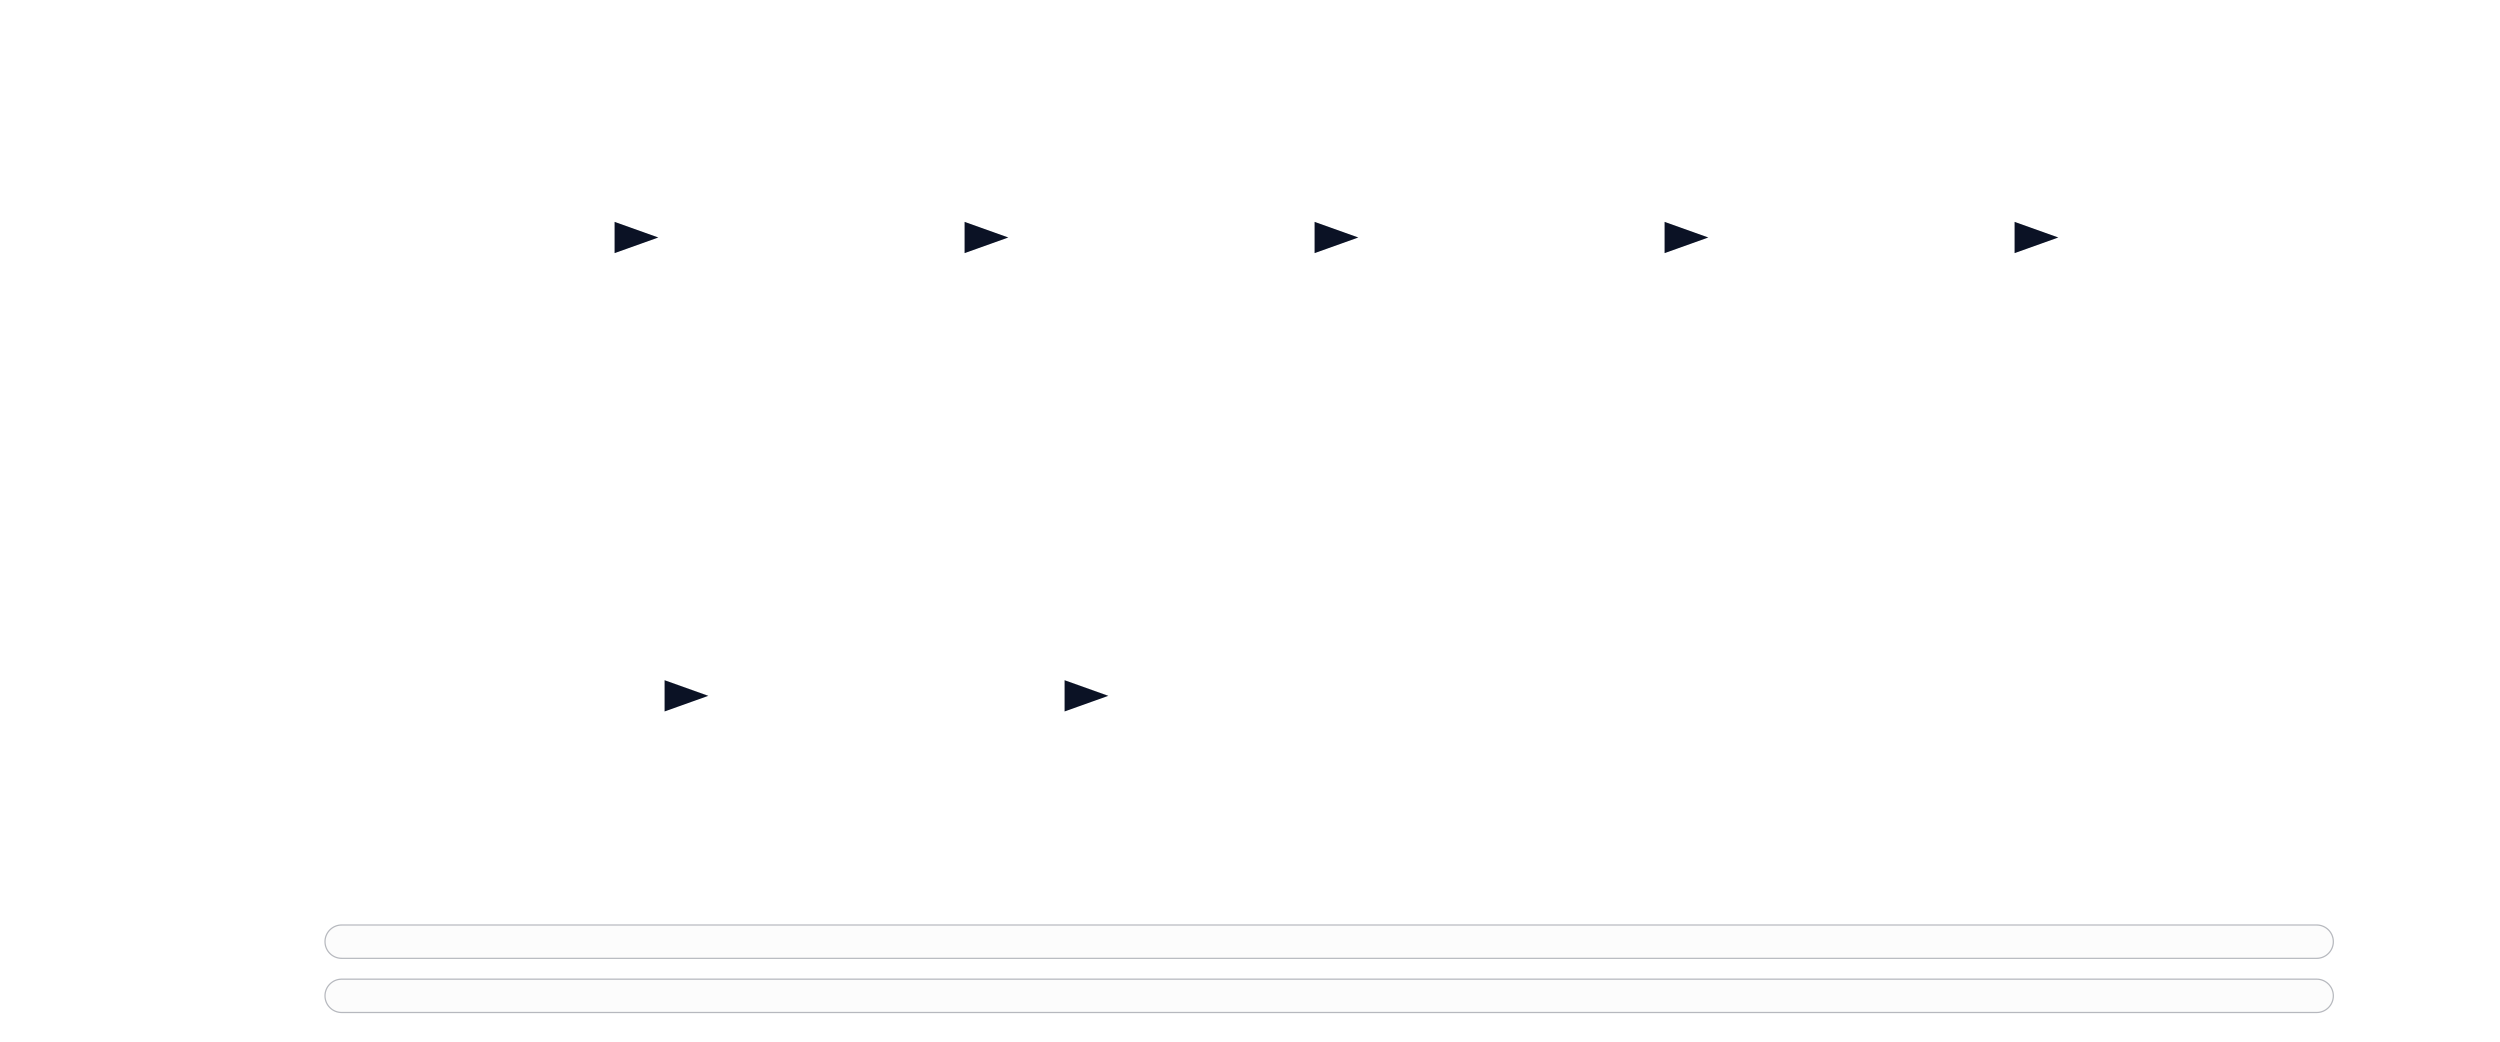
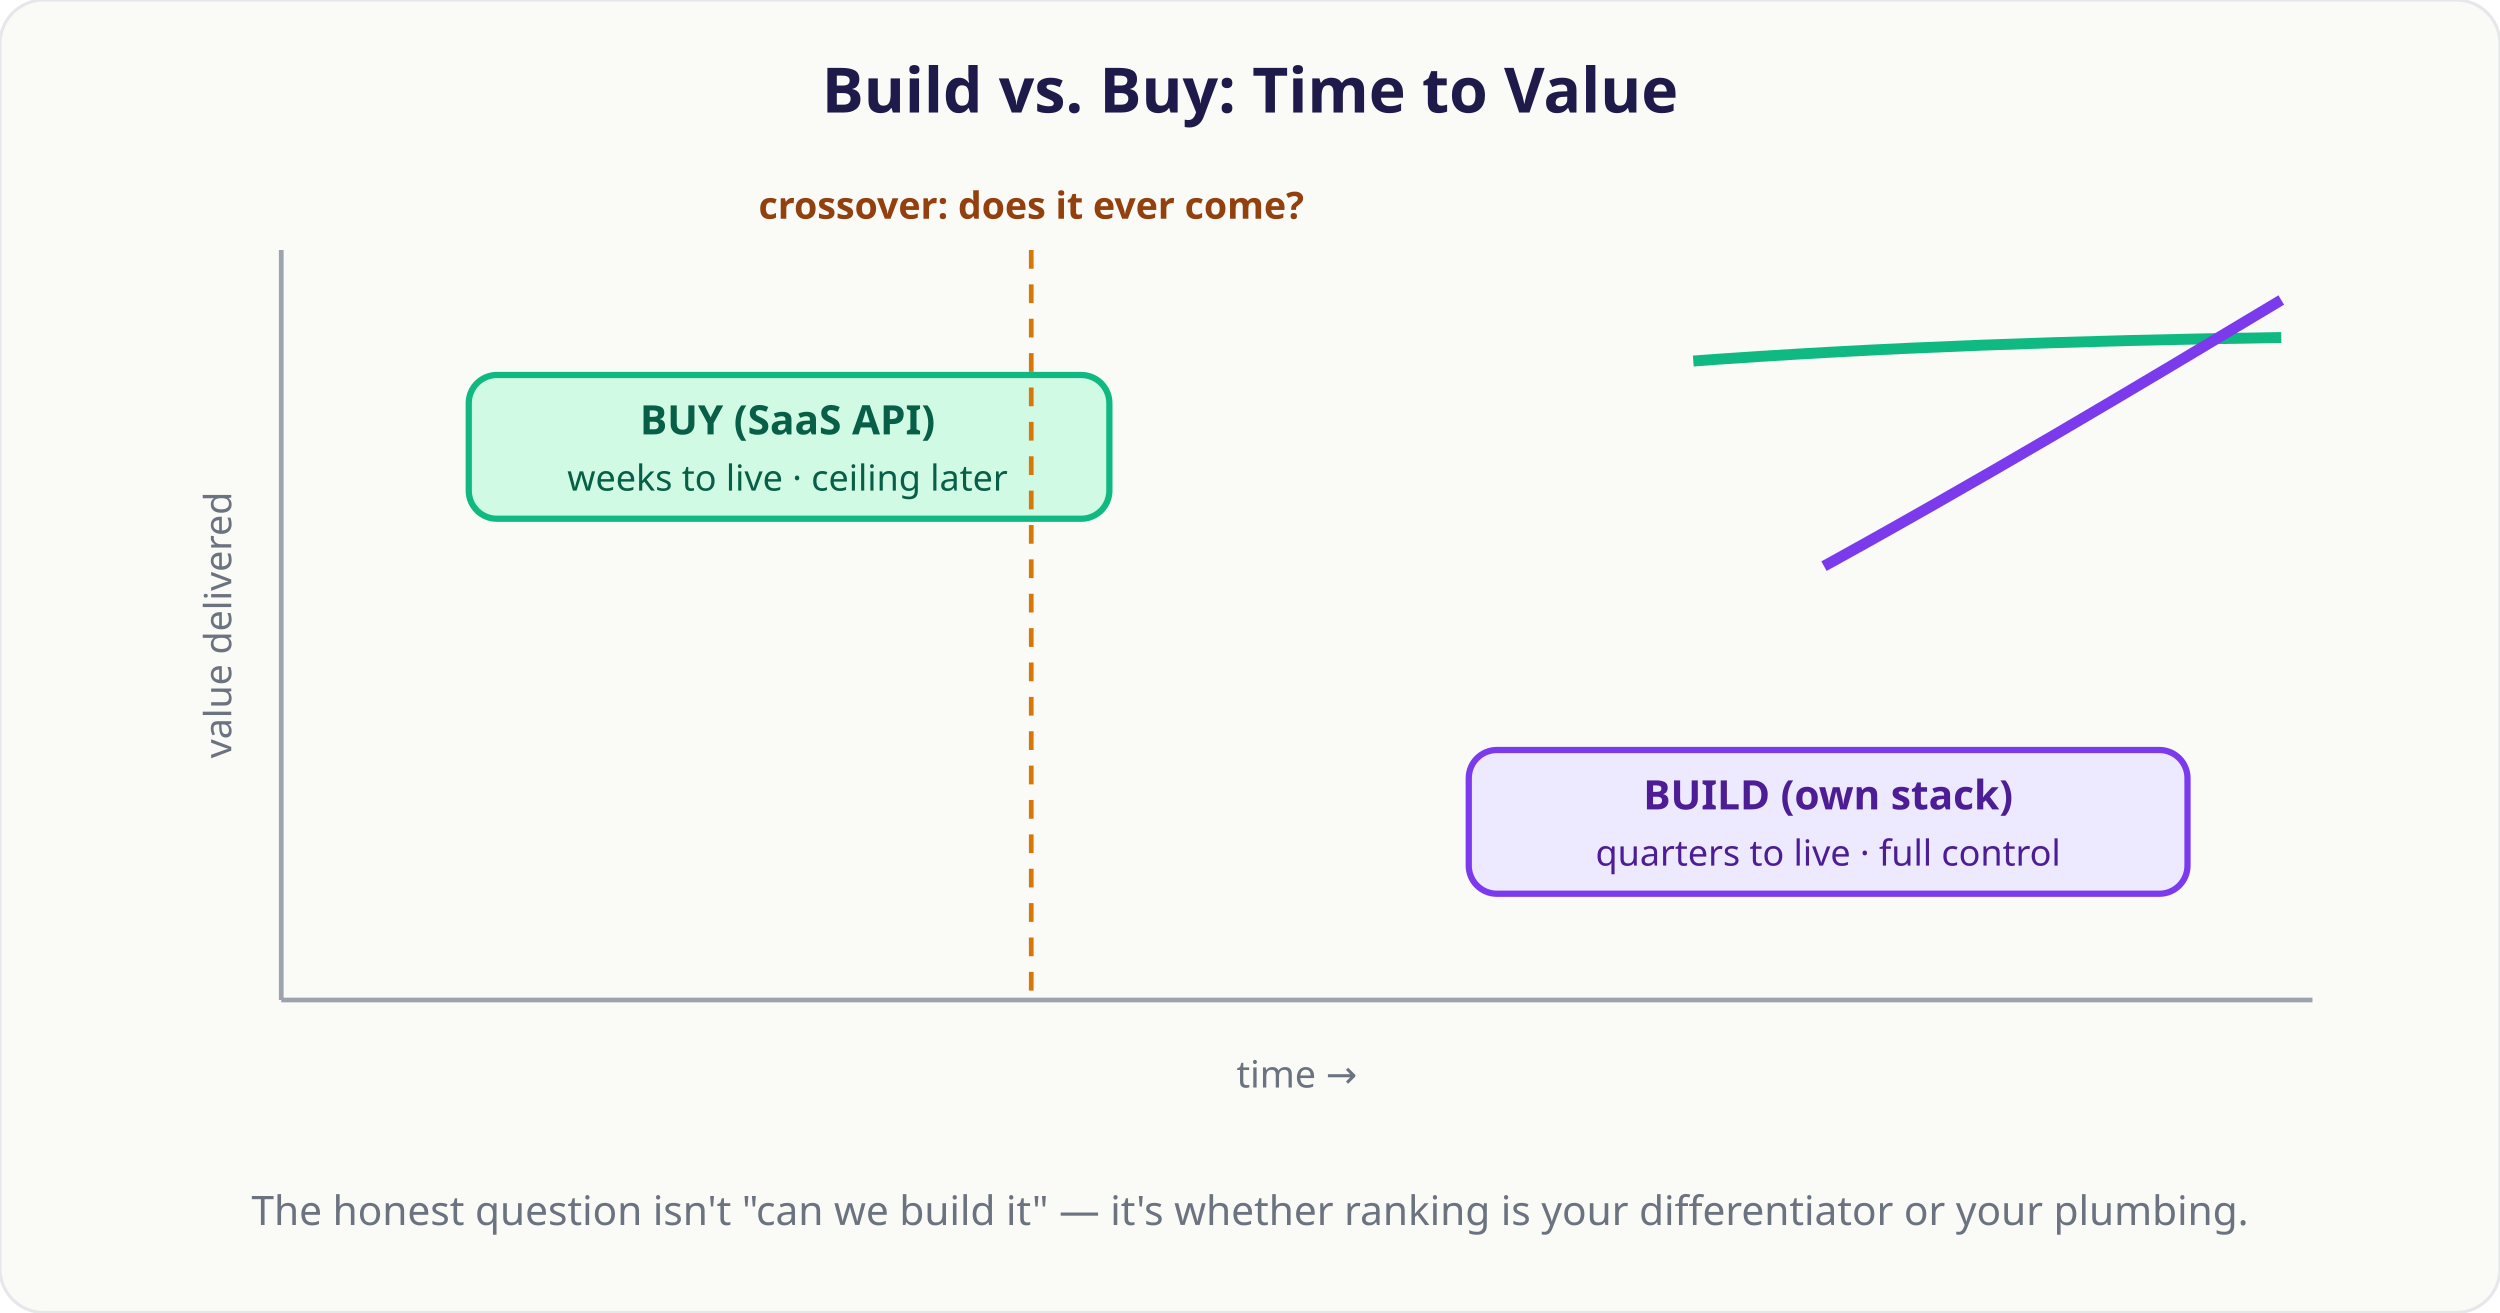
- <svg xmlns="http://www.w3.org/2000/svg" viewBox="0 0 600 250" font-family="system-ui, sans-serif">
+ <svg xmlns="http://www.w3.org/2000/svg" viewBox="0 0 800 420" font-family="system-ui,sans-serif">
  <style>
-     @keyframes fadeIn { 0% { opacity: 0; } 8% { opacity: 1; } 65% { opacity: 1; } 75% { opacity: 0; } 100% { opacity: 0; } }
-     @keyframes drawLine { 0% { stroke-dashoffset: 40; } 10% { stroke-dashoffset: 0; } 65% { stroke-dashoffset: 0; } 75% { stroke-dashoffset: 40; } 100% { stroke-dashoffset: 40; } }
-     @keyframes barGrowBuild { 0% { stroke-dashoffset: 482; } 10% { stroke-dashoffset: 0; } 65% { stroke-dashoffset: 0; } 75% { stroke-dashoffset: 482; } 100% { stroke-dashoffset: 482; } }
-     @keyframes barGrowBuy { 0% { stroke-dashoffset: 180; } 10% { stroke-dashoffset: 0; } 65% { stroke-dashoffset: 0; } 75% { stroke-dashoffset: 180; } 100% { stroke-dashoffset: 180; } }
- 
-     .title { opacity: 0; animation: fadeIn 18s ease-out 0.1s infinite; }
-     .fork { opacity: 0; animation: fadeIn 18s ease-out 0.3s infinite; }
- 
-     /* Build path boxes */
-     .build-box { opacity: 0; animation: fadeIn 18s ease-out infinite; }
-     .b1 { animation-delay: 0.6s; }
-     .b2 { animation-delay: 1.0s; }
-     .b3 { animation-delay: 1.4s; }
-     .b4 { animation-delay: 1.8s; }
-     .b5 { animation-delay: 2.2s; }
-     .b6 { animation-delay: 2.6s; }
- 
-     /* Build arrows */
-     .build-arr { stroke-dasharray: 40; stroke-dashoffset: 40; animation: drawLine 18s ease-out infinite; }
-     .ba1 { animation-delay: 0.9s; }
-     .ba2 { animation-delay: 1.3s; }
-     .ba3 { animation-delay: 1.7s; }
-     .ba4 { animation-delay: 2.1s; }
-     .ba5 { animation-delay: 2.5s; }
- 
-     /* Buy path boxes */
-     .buy-box { opacity: 0; animation: fadeIn 18s ease-out infinite; }
-     .y1 { animation-delay: 0.6s; }
-     .y2 { animation-delay: 0.9s; }
-     .y3 { animation-delay: 1.2s; }
- 
-     /* Buy arrows */
-     .buy-arr { stroke-dasharray: 40; stroke-dashoffset: 40; animation: drawLine 18s ease-out infinite; }
-     .ya1 { animation-delay: 0.85s; }
-     .ya2 { animation-delay: 1.15s; }
- 
-     /* Timer bars using stroke-dashoffset */
-     .timer-build-bar {
-       stroke-dasharray: 482;
-       stroke-dashoffset: 482;
-       animation: barGrowBuild 18s linear 0.6s infinite;
-     }
-     .timer-buy-bar {
-       stroke-dasharray: 180;
-       stroke-dashoffset: 180;
-       animation: barGrowBuy 18s linear 0.6s infinite;
-     }
- 
-     /* Labels */
-     .timer-build-label { opacity: 0; animation: fadeIn 18s ease-out 3.0s infinite; }
-     .timer-buy-label   { opacity: 0; animation: fadeIn 18s ease-out 1.5s infinite; }
- 
-     .result-msg { opacity: 0; animation: fadeIn 18s ease-out 3.4s infinite; }
+     .p1{stroke-dasharray:520;stroke-dashoffset:520;animation:d1 6s linear infinite}
+     @keyframes d1{20%{stroke-dashoffset:520}90%,100%{stroke-dashoffset:0}}
+     .p2{stroke-dasharray:520;stroke-dashoffset:520;animation:d2 6s linear infinite}
+     @keyframes d2{5%{stroke-dashoffset:520}45%,100%{stroke-dashoffset:0}}
  </style>
-   <defs>
-     <marker id="ah" markerWidth="7" markerHeight="5" refX="7" refY="2.5" orient="auto">
-       <path d="M0,0 L7,2.5 L0,5" fill="#0b1225" />
-     </marker>
-   </defs>
-   <text class="title" x="300" y="24" text-anchor="middle" font-size="15" font-weight="bold" fill="#0b1225">Build vs. Buy</text>
-   <g class="fork">
-     <circle cx="38" cy="100" r="14" fill="#0b1225" />
-     <text x="38" y="104" text-anchor="middle" font-size="9" fill="#f5f5f4" font-weight="600">Start</text>
-     <line x1="52" y1="90" x2="72" y2="65" stroke="#0b1225" stroke-width="1.5" marker-end="url(#ah)" />
-     <line x1="52" y1="110" x2="72" y2="165" stroke="#0b1225" stroke-width="1.5" marker-end="url(#ah)" />
-     <text x="58" y="56" font-size="9" fill="#0b1225" font-weight="700">Build</text>
-     <text x="58" y="184" font-size="9" fill="#0b1225" font-weight="700">Buy</text>
+   <rect width="800" height="420" rx="14" fill="#FAFAF7" stroke="#E5E7EB" />
+   <text x="400" y="36" text-anchor="middle" font-size="20" font-weight="700" fill="#1E1B4B">Build vs. Buy: Time to Value</text>
+   <g stroke="#9CA3AF" stroke-width="1.5">
+     <line x1="90" y1="320" x2="740" y2="320" />
+     <line x1="90" y1="320" x2="90" y2="80" />
  </g>
-   <g class="build-box b1">
-     <rect x="78" y="42" width="62" height="30" rx="5" fill="#0c8383" />
-     <text x="109" y="61" text-anchor="middle" font-size="8.5" fill="#f5f5f4" font-weight="600">Design</text>
+   <text x="415" y="348" text-anchor="middle" font-size="12" fill="#6B7280">time →</text>
+   <text x="74" y="200" text-anchor="middle" font-size="12" fill="#6B7280" transform="rotate(-90 74 200)">value delivered</text>
+   <path class="p2" d="M90 318 C150 240 200 165 340 140 C480 116 600 110 730 108" fill="none" stroke="#10B981" stroke-width="3.5" />
+   <path class="p1" d="M90 319 C220 316 300 310 400 270 C520 222 640 150 730 96" fill="none" stroke="#7C3AED" stroke-width="3.5" />
+   <g font-size="13">
+     <rect x="150" y="120" width="205" height="46" rx="9" fill="#D1FAE5" stroke="#10B981" stroke-width="2" />
+     <text x="252" y="139" text-anchor="middle" font-weight="800" fill="#065F46">BUY (SaaS API)</text>
+     <text x="252" y="157" text-anchor="middle" font-size="11.5" fill="#065F46">weeks to live · ceiling later</text>
+     <rect x="470" y="240" width="230" height="46" rx="9" fill="#EDE9FE" stroke="#7C3AED" stroke-width="2" />
+     <text x="585" y="259" text-anchor="middle" font-weight="800" fill="#4C1D95">BUILD (own stack)</text>
+     <text x="585" y="277" text-anchor="middle" font-size="11.5" fill="#4C1D95">quarters to live · full control</text>
  </g>
-   <line class="build-arr ba1" x1="142" y1="57" x2="158" y2="57" stroke="#0b1225" stroke-width="1.5" marker-end="url(#ah)" />
-   <g class="build-box b2">
-     <rect x="162" y="42" width="62" height="30" rx="5" fill="#0c8383" />
-     <text x="193" y="61" text-anchor="middle" font-size="8.5" fill="#f5f5f4" font-weight="600">Build</text>
-   </g>
-   <line class="build-arr ba2" x1="226" y1="57" x2="242" y2="57" stroke="#0b1225" stroke-width="1.5" marker-end="url(#ah)" />
-   <g class="build-box b3">
-     <rect x="246" y="42" width="62" height="30" rx="5" fill="#0c8383" />
-     <text x="277" y="61" text-anchor="middle" font-size="8.5" fill="#f5f5f4" font-weight="600">Test</text>
-   </g>
-   <line class="build-arr ba3" x1="310" y1="57" x2="326" y2="57" stroke="#0b1225" stroke-width="1.5" marker-end="url(#ah)" />
-   <g class="build-box b4">
-     <rect x="330" y="42" width="62" height="30" rx="5" fill="#0c8383" />
-     <text x="361" y="61" text-anchor="middle" font-size="8.5" fill="#f5f5f4" font-weight="600">Deploy</text>
-   </g>
-   <line class="build-arr ba4" x1="394" y1="57" x2="410" y2="57" stroke="#0b1225" stroke-width="1.5" marker-end="url(#ah)" />
-   <g class="build-box b5">
-     <rect x="414" y="42" width="62" height="30" rx="5" fill="#0c8383" />
-     <text x="445" y="61" text-anchor="middle" font-size="8.5" fill="#f5f5f4" font-weight="600">Monitor</text>
-   </g>
-   <line class="build-arr ba5" x1="478" y1="57" x2="494" y2="57" stroke="#0b1225" stroke-width="1.5" marker-end="url(#ah)" />
-   <g class="build-box b6">
-     <rect x="498" y="42" width="62" height="30" rx="5" fill="#ef4444" />
-     <text x="529" y="61" text-anchor="middle" font-size="8.5" fill="#f5f5f4" font-weight="600">Iterate</text>
-   </g>
-   <g class="buy-box y1">
-     <rect x="78" y="152" width="74" height="30" rx="5" fill="#3bc4a1" />
-     <text x="115" y="171" text-anchor="middle" font-size="8.5" fill="#0b1225" font-weight="600">Integrate</text>
-   </g>
-   <line class="buy-arr ya1" x1="154" y1="167" x2="170" y2="167" stroke="#0b1225" stroke-width="1.5" marker-end="url(#ah)" />
-   <g class="buy-box y2">
-     <rect x="174" y="152" width="74" height="30" rx="5" fill="#3bc4a1" />
-     <text x="211" y="171" text-anchor="middle" font-size="8.5" fill="#0b1225" font-weight="600">Configure</text>
-   </g>
-   <line class="buy-arr ya2" x1="250" y1="167" x2="266" y2="167" stroke="#0b1225" stroke-width="1.5" marker-end="url(#ah)" />
-   <g class="buy-box y3">
-     <rect x="270" y="152" width="74" height="30" rx="5" fill="#3bc4a1" />
-     <text x="307" y="171" text-anchor="middle" font-size="8.5" fill="#0b1225" font-weight="600">Deploy</text>
-   </g>
-   <text class="fork" x="78" y="215" font-size="10" fill="#0b1225" font-weight="600">Time to value</text>
-   <rect x="78" y="222" width="482" height="8" rx="4" fill="#f5f5f4" stroke="#0b1225" stroke-width="0.3" opacity="0.3" />
-   <line class="timer-build-bar" x1="82" y1="226" x2="556" y2="226" stroke="#0c8383" stroke-width="6" stroke-linecap="round" opacity="0.6" />
-   <text class="timer-build-label" x="564" y="231" font-size="8" fill="#0c8383" font-weight="700">18 mo</text>
-   <rect x="78" y="235" width="482" height="8" rx="4" fill="#f5f5f4" stroke="#0b1225" stroke-width="0.3" opacity="0.3" />
-   <line class="timer-buy-bar" x1="82" y1="239" x2="254" y2="239" stroke="#3bc4a1" stroke-width="6" stroke-linecap="round" />
-   <text class="timer-buy-label" x="262" y="244" font-size="8" fill="#3bc4a1" font-weight="700">6 mo</text>
-   <text class="result-msg" x="430" y="172" font-size="10" fill="#3bc4a1" font-weight="700">3x faster</text>
+   <line x1="330" y1="80" x2="330" y2="320" stroke="#D97706" stroke-width="1.5" stroke-dasharray="6 5" />
+   <text x="330" y="70" text-anchor="middle" font-size="12" font-weight="700" fill="#92400E">crossover: does it ever come?</text>
+   <text x="400" y="392" text-anchor="middle" font-size="13" fill="#6B7280">The honest question isn't "can we build it" — it's whether ranking is your differentiator or your plumbing.</text>
</svg>
